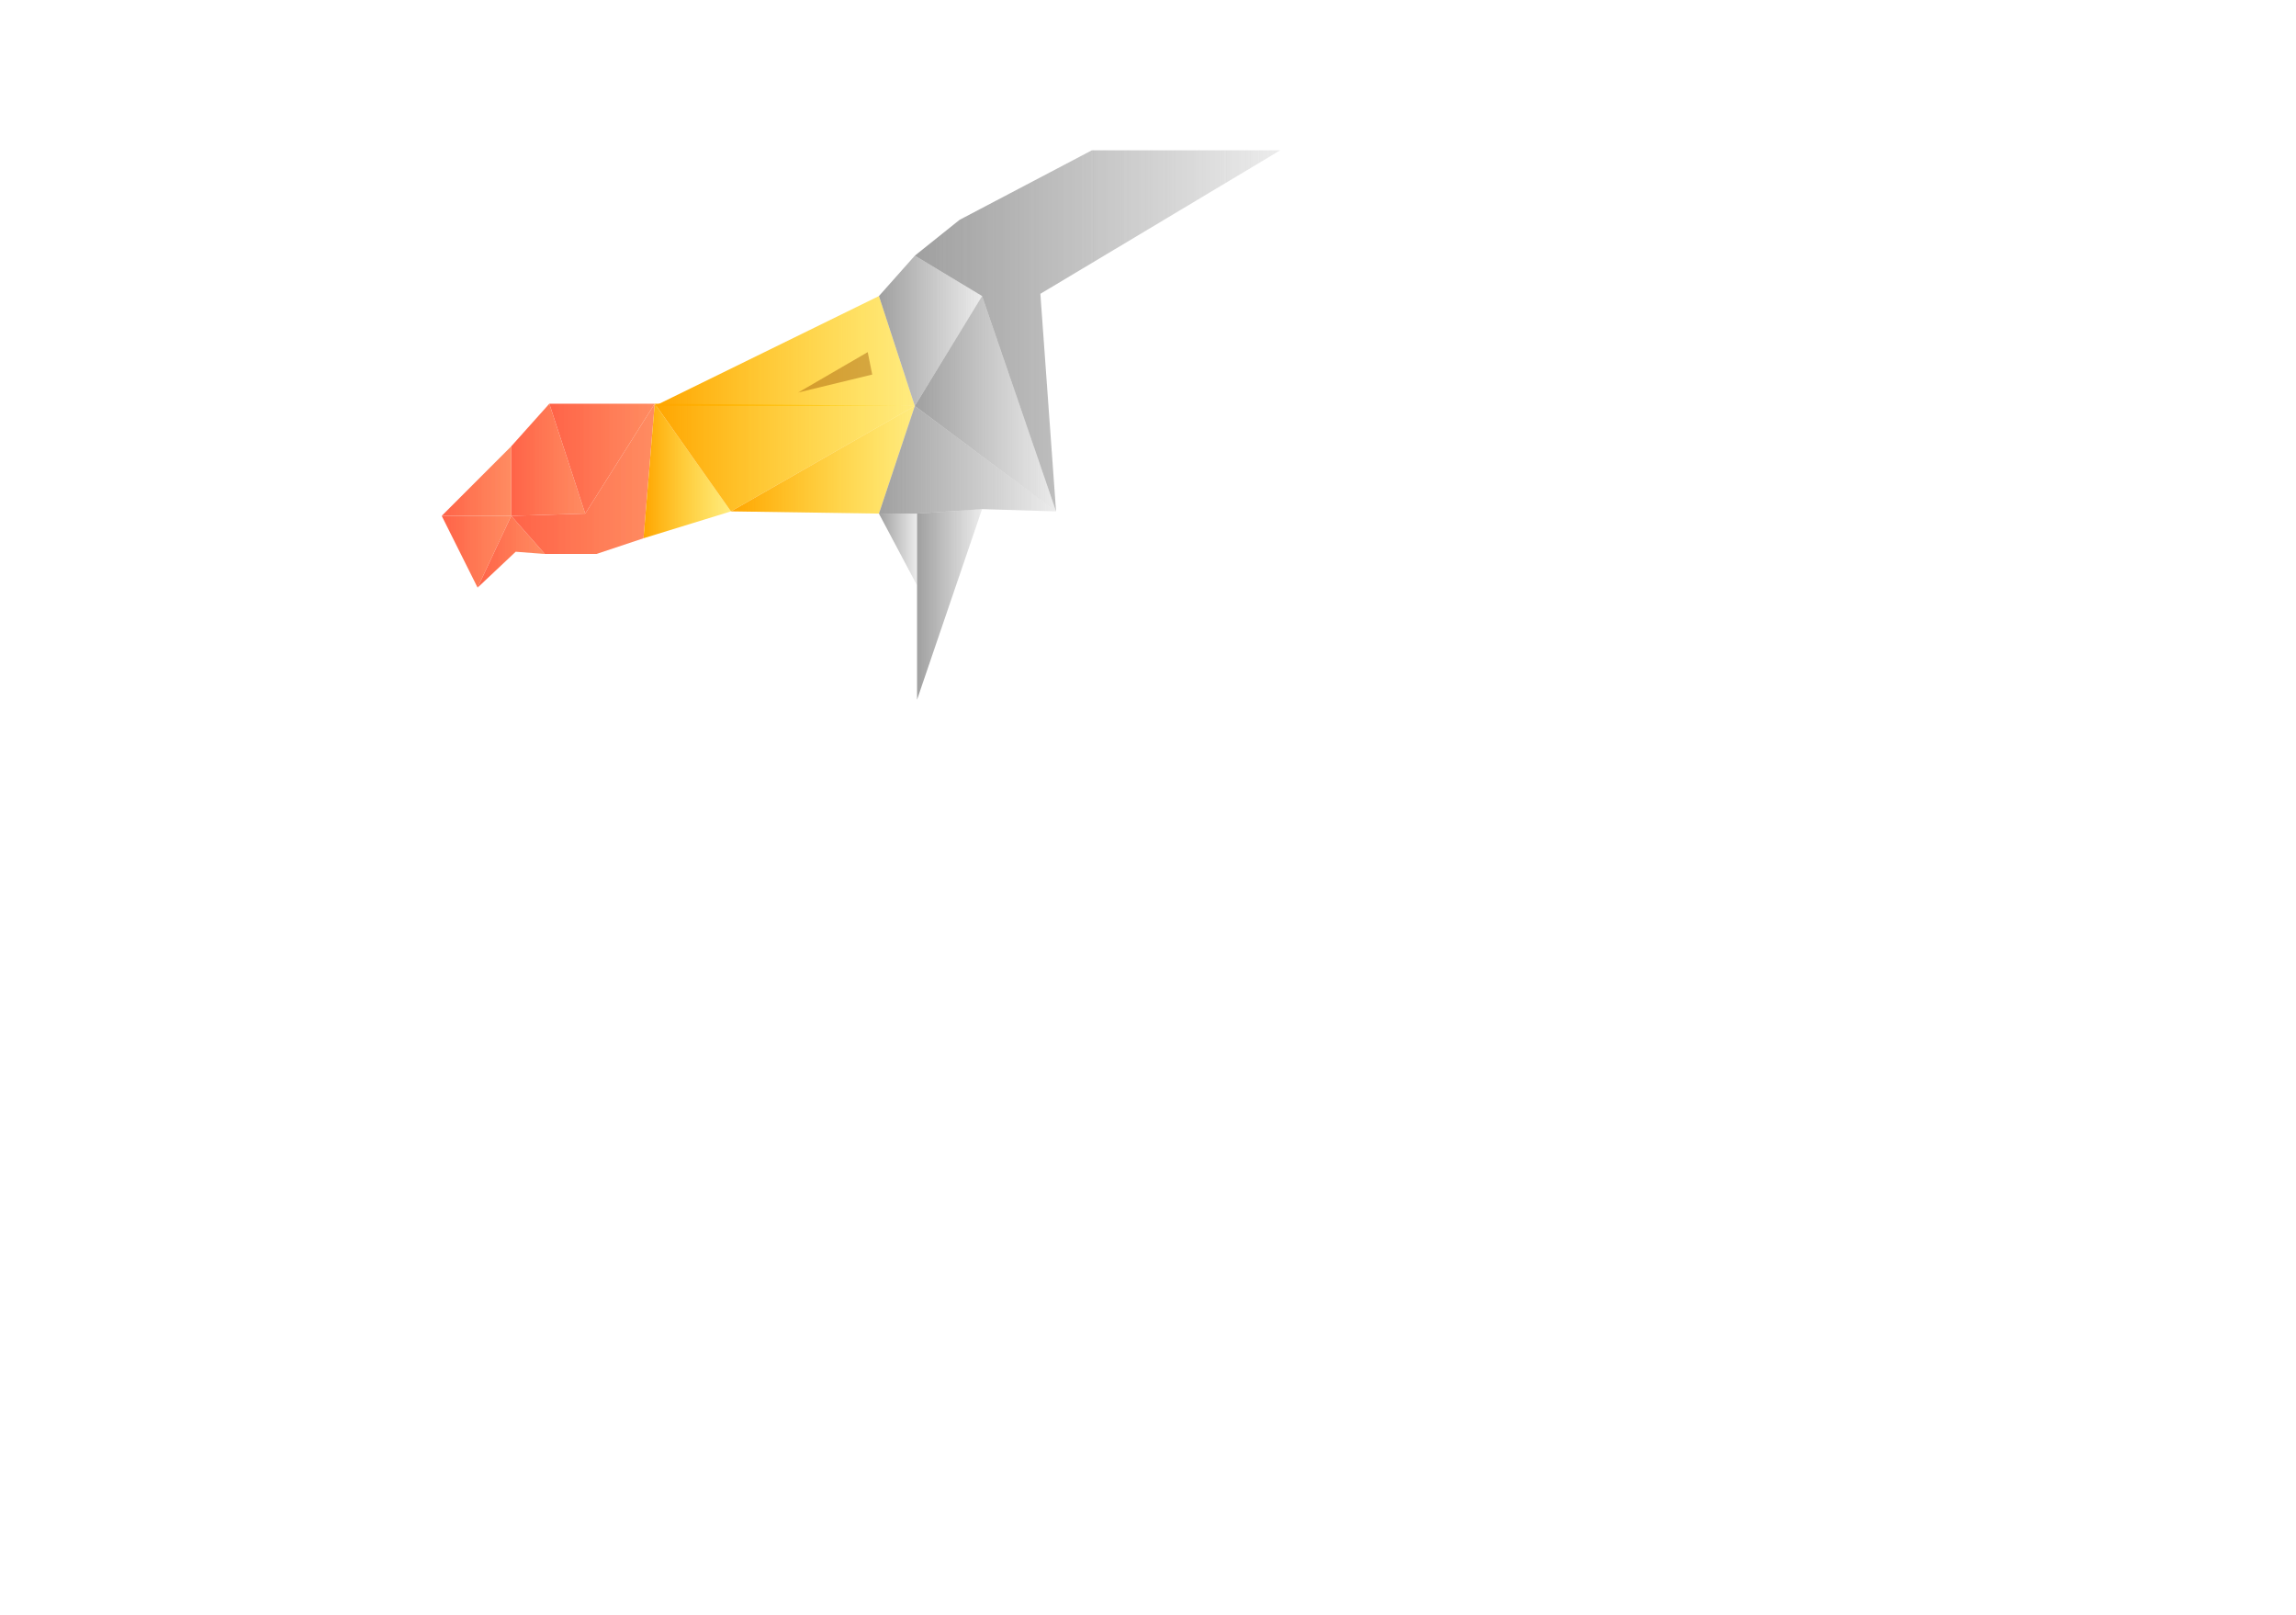
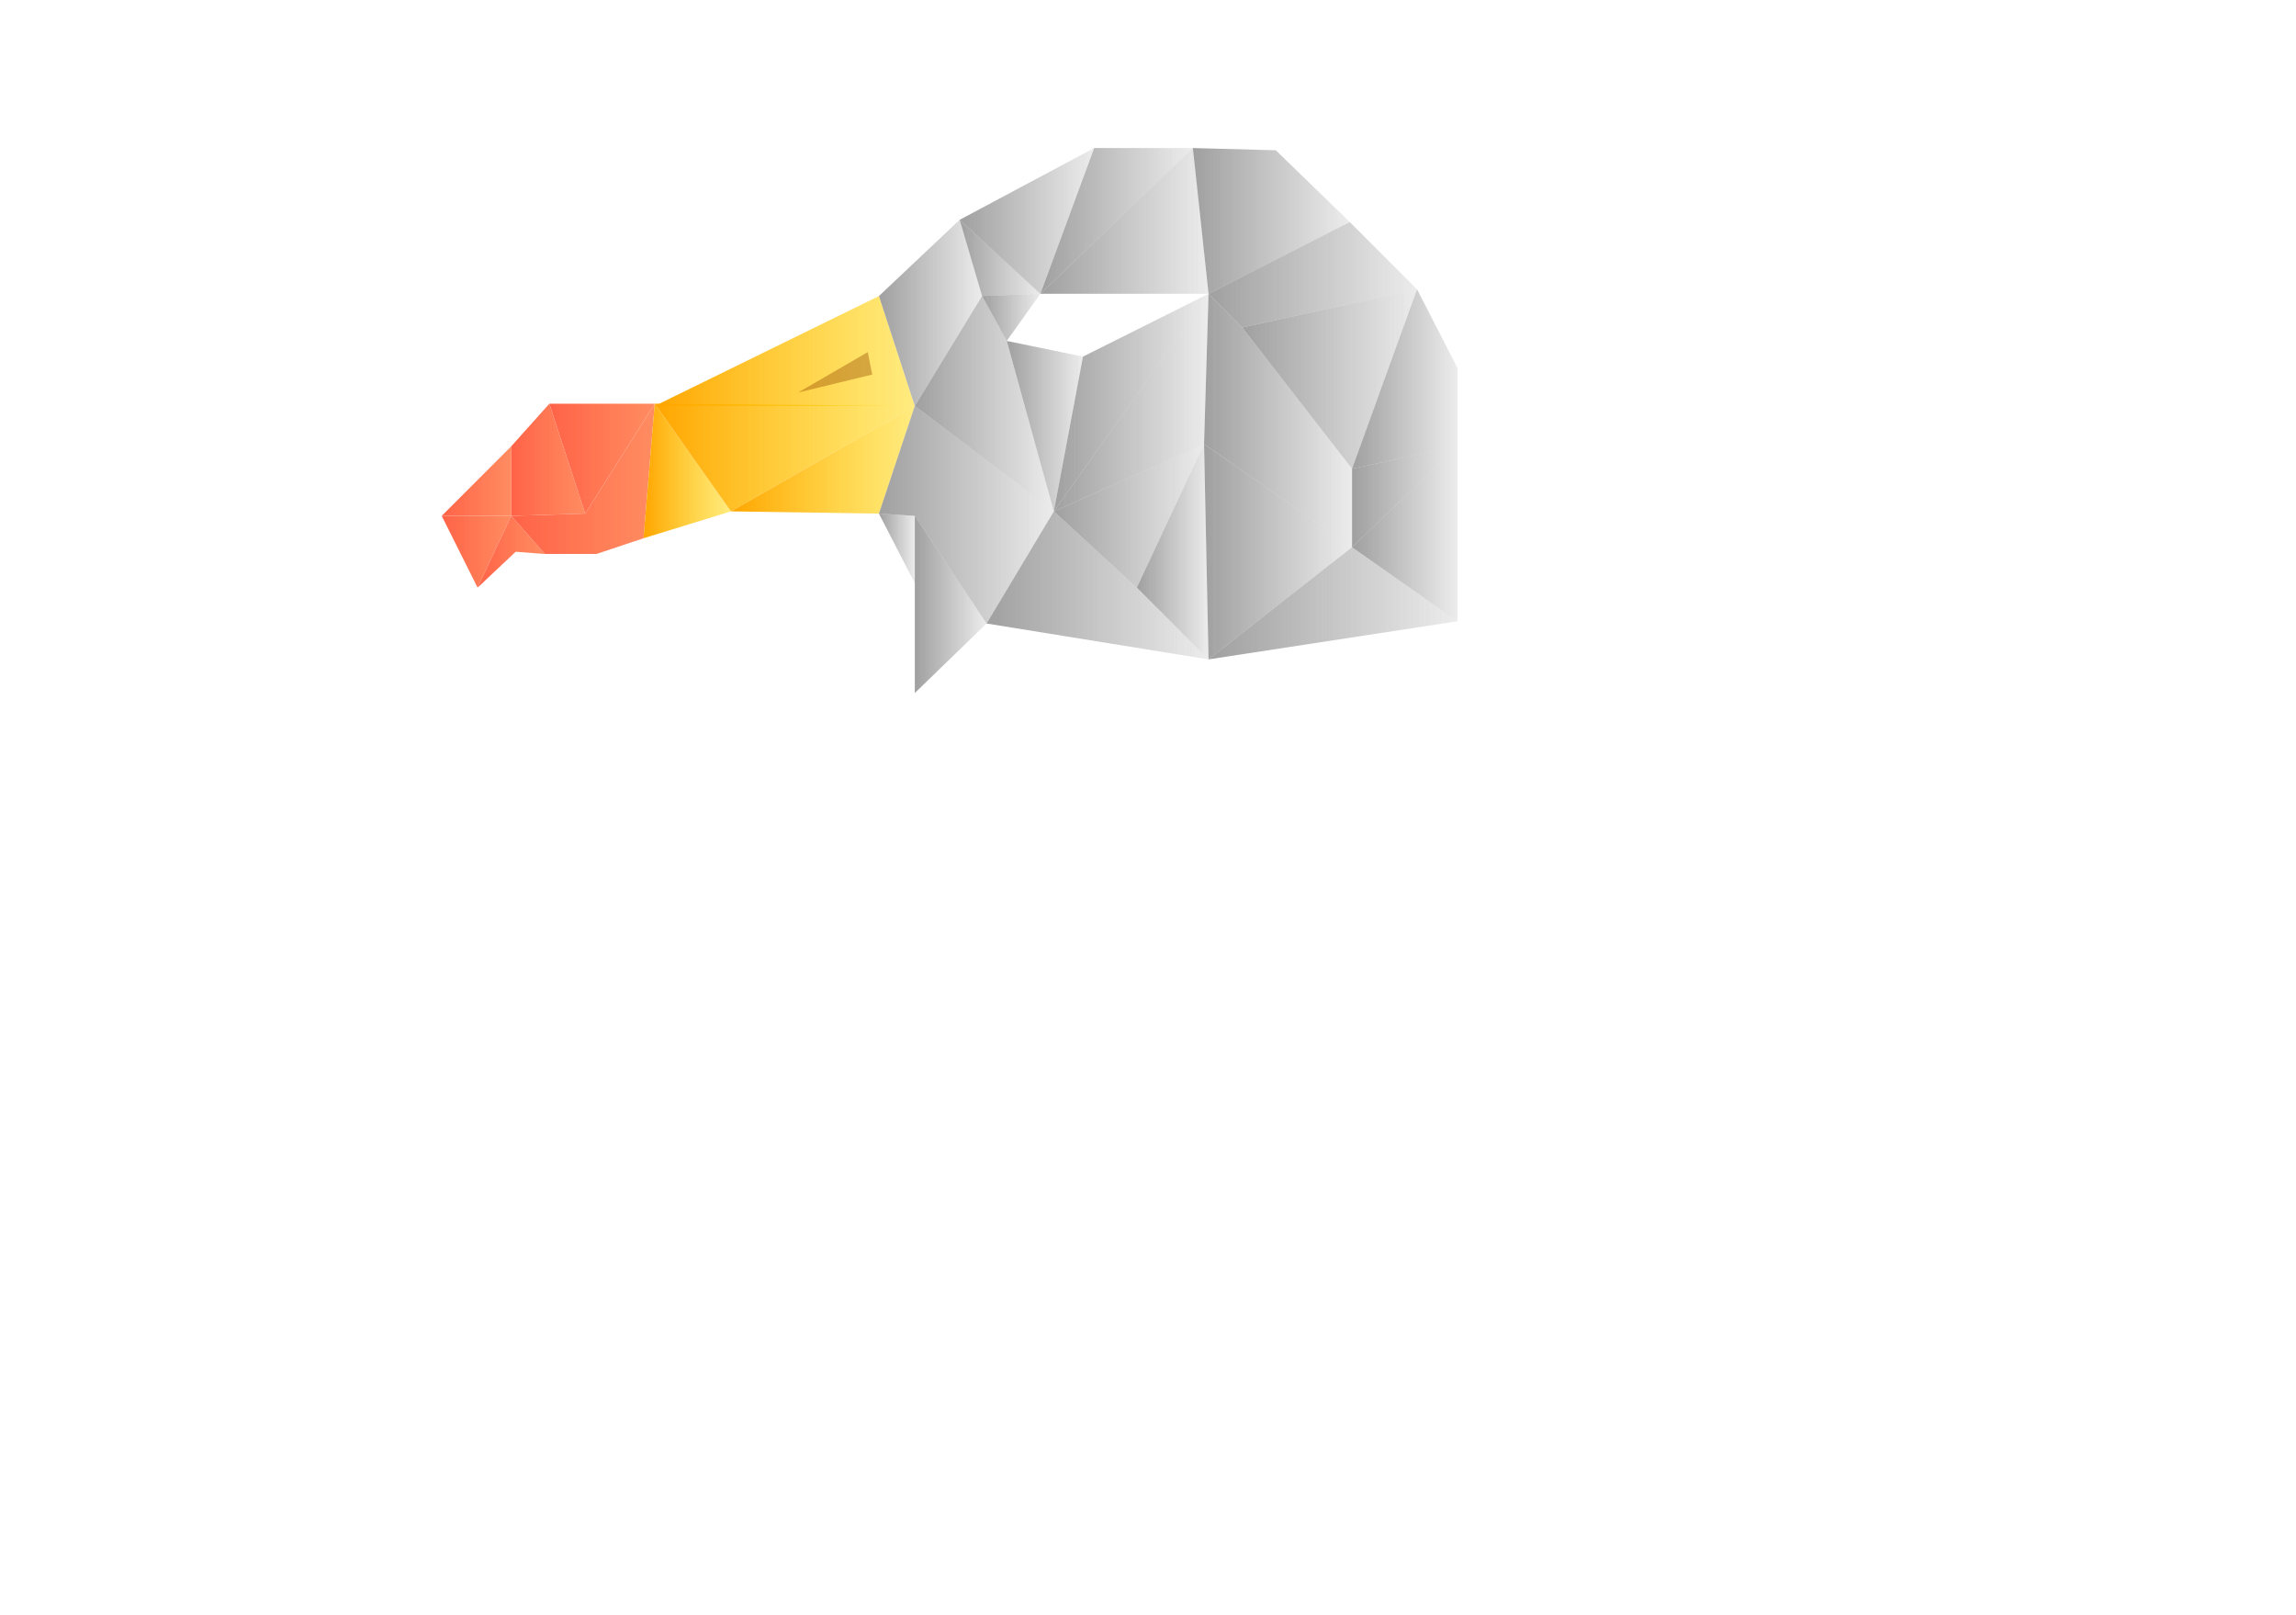
<svg xmlns="http://www.w3.org/2000/svg" width="1024 px" height="720 px" viewBox="0 0 1024 720" version="1.1">
  <defs>
    <filter id="__none__">
      <feGaussianBlur stdDeviation="0" />
    </filter>
    <linearGradient id="lg0" x1="0%" y1="0%" x2="100%" y2="0%">
      <stop offset="0%" style="stop-color:rgba(255, 99, 71, 255);stop-opacity:1" />
      <stop offset="100%" style="stop-color:rgba(255, 127, 80, 255);stop-opacity:0.9" />
    </linearGradient>
    <linearGradient id="lg1" x1="0%" y1="0%" x2="100%" y2="0%">
      <stop offset="0%" style="stop-color:rgba(255, 165, 0, 255);stop-opacity:1" />
      <stop offset="100%" style="stop-color:rgba(255, 215, 0, 255);stop-opacity:0.5" />
    </linearGradient>
    <linearGradient id="lg2" x1="0%" y1="0%" x2="100%" y2="0%">
      <stop offset="0%" style="stop-color:rgba(128, 128, 128, 255);stop-opacity:0.75" />
      <stop offset="100%" style="stop-color:rgba(128, 128, 128, 255);stop-opacity:0.15" />
    </linearGradient>
  </defs>
  <polygon points="213,262 197,230 228,230 " style="fill:url(#lg0);stroke:rgba(0, 0, 0, 255);stroke-width:0;fill-rule:nonzero;fill-opacity:1;stroke-opacity:1;filter:url(#__none__)" />
  <polygon points="213,262 228,230 243,247 230,246 " style="fill:url(#lg0);stroke:rgba(0, 0, 0, 255);stroke-width:0;fill-rule:nonzero;fill-opacity:1;stroke-opacity:1;filter:url(#__none__)" />
  <polygon points="197,230 228,199 228,230 " style="fill:url(#lg0);stroke:rgba(0, 0, 0, 255);stroke-width:0;fill-rule:nonzero;fill-opacity:1;stroke-opacity:1;filter:url(#__none__)" />
  <polygon points="228,230 228,199 245,180 261,229 " style="fill:url(#lg0);stroke:rgba(0, 0, 0, 255);stroke-width:0;fill-rule:nonzero;fill-opacity:1;stroke-opacity:1;filter:url(#__none__)" />
  <polygon points="261,229 245,180 292,180 261,229 " style="fill:url(#lg0);stroke:rgba(0, 0, 0, 255);stroke-width:0;fill-rule:nonzero;fill-opacity:1;stroke-opacity:1;filter:url(#__none__)" />
  <polygon points="228,230 243,247 266,247 287,240 292,180 261,229 " style="fill:url(#lg0);stroke:rgba(0, 0, 0, 255);stroke-width:0;fill-rule:nonzero;fill-opacity:1;stroke-opacity:1;filter:url(#__none__)" />
  <polygon points="292,180 287,240 326,228 " style="fill:url(#lg1);stroke:rgba(0, 0, 0, 255);stroke-width:0;fill-rule:nonzero;fill-opacity:1;stroke-opacity:1;filter:url(#__none__)" />
  <polygon points="326,228 408,181 292,180 " style="fill:url(#lg1);stroke:rgba(0, 0, 0, 255);stroke-width:0;fill-rule:nonzero;fill-opacity:1;stroke-opacity:1;filter:url(#__none__)" />
  <polygon points="292,181 392,132 408,181 " style="fill:url(#lg1);stroke:rgba(0, 0, 0, 255);stroke-width:0;fill-rule:nonzero;fill-opacity:1;stroke-opacity:1;filter:url(#__none__)" />
  <polygon points="326,228 392,229 408,181 " style="fill:url(#lg1);stroke:rgba(0, 0, 0, 255);stroke-width:0;fill-rule:nonzero;fill-opacity:1;stroke-opacity:1;filter:url(#__none__)" />
  <polygon points="356,175 387,157 389,167 " style="fill:rgba(150, 75, 0, 255);stroke:rgba(0, 0, 0, 255);stroke-width:0;fill-rule:nonzero;fill-opacity:0.4;stroke-opacity:1;filter:url(#__none__)" />
-   <polygon points="392,132 408,114 438,132 408,181 " style="fill:url(#lg2);stroke:rgba(0, 0, 0, 255);stroke-width:0;fill-rule:nonzero;fill-opacity:1;stroke-opacity:1;filter:url(#__none__)" />
-   <polygon points="408,181 392,229 409,229 438,227 471,228 " style="fill:url(#lg2);stroke:rgba(0, 0, 0, 255);stroke-width:0;fill-rule:nonzero;fill-opacity:1;stroke-opacity:1;filter:url(#__none__)" />
-   <polygon points="408,181 471,228 438,132 " style="fill:url(#lg2);stroke:rgba(0, 0, 0, 255);stroke-width:0;fill-rule:nonzero;fill-opacity:1;stroke-opacity:1;filter:url(#__none__)" />
-   <polygon points="392,229 409,229 409,261 " style="fill:url(#lg2);stroke:rgba(0, 0, 0, 255);stroke-width:0;fill-rule:nonzero;fill-opacity:1;stroke-opacity:1;filter:url(#__none__)" />
-   <polygon points="409,229 409,312 438,227 " style="fill:url(#lg2);stroke:rgba(0, 0, 0, 255);stroke-width:0;fill-rule:nonzero;fill-opacity:1;stroke-opacity:1;filter:url(#__none__)" />
-   <polygon points="438,132 471,228 464,131 571,67 487,67 428,98 408,114 " style="fill:url(#lg2);stroke:rgba(0, 0, 0, 255);stroke-width:0;fill-rule:nonzero;fill-opacity:1;stroke-opacity:1;filter:url(#__none__)" />
+   <polygon points="392,132 428,98 438,132 408,181 " style="fill:url(#lg2);stroke:rgba(0, 0, 0, 255);stroke-width:0;fill-rule:nonzero;fill-opacity:1;stroke-opacity:1;filter:url(#__none__)" />
+   <polygon points="428,98 438,132 464,131 " style="fill:url(#lg2);stroke:rgba(0, 0, 0, 255);stroke-width:0;fill-rule:nonzero;fill-opacity:1;stroke-opacity:1;filter:url(#__none__)" />
+   <polygon points="428,98 464,131 488,66 " style="fill:url(#lg2);stroke:rgba(0, 0, 0, 255);stroke-width:0;fill-rule:nonzero;fill-opacity:1;stroke-opacity:1;filter:url(#__none__)" />
+   <polygon points="488,66 464,131 532,66 " style="fill:url(#lg2);stroke:rgba(0, 0, 0, 255);stroke-width:0;fill-rule:nonzero;fill-opacity:1;stroke-opacity:1;filter:url(#__none__)" />
+   <polygon points="532,66 464,131 539,131 " style="fill:url(#lg2);stroke:rgba(0, 0, 0, 255);stroke-width:0;fill-rule:nonzero;fill-opacity:1;stroke-opacity:1;filter:url(#__none__)" />
+   <polygon points="532,66 539,131 602,99 569,67 " style="fill:url(#lg2);stroke:rgba(0, 0, 0, 255);stroke-width:0;fill-rule:nonzero;fill-opacity:1;stroke-opacity:1;filter:url(#__none__)" />
+   <polygon points="539,131 602,99 632,129 554,146 " style="fill:url(#lg2);stroke:rgba(0, 0, 0, 255);stroke-width:0;fill-rule:nonzero;fill-opacity:1;stroke-opacity:1;filter:url(#__none__)" />
+   <polygon points="554,146 632,129 603,209 " style="fill:url(#lg2);stroke:rgba(0, 0, 0, 255);stroke-width:0;fill-rule:nonzero;fill-opacity:1;stroke-opacity:1;filter:url(#__none__)" />
+   <polygon points="603,209 632,129 650,164 650,199 " style="fill:url(#lg2);stroke:rgba(0, 0, 0, 255);stroke-width:0;fill-rule:nonzero;fill-opacity:1;stroke-opacity:1;filter:url(#__none__)" />
+   <polygon points="603,209 650,199 603,244 " style="fill:url(#lg2);stroke:rgba(0, 0, 0, 255);stroke-width:0;fill-rule:nonzero;fill-opacity:1;stroke-opacity:1;filter:url(#__none__)" />
+   <polygon points="603,244 650,199 650,277 " style="fill:url(#lg2);stroke:rgba(0, 0, 0, 255);stroke-width:0;fill-rule:nonzero;fill-opacity:1;stroke-opacity:1;filter:url(#__none__)" />
+   <polygon points="408,181 438,132 449,152 470,228 " style="fill:url(#lg2);stroke:rgba(0, 0, 0, 255);stroke-width:0;fill-rule:nonzero;fill-opacity:1;stroke-opacity:1;filter:url(#__none__)" />
+   <polygon points="438,132 464,131 449,152 " style="fill:url(#lg2);stroke:rgba(0, 0, 0, 255);stroke-width:0;fill-rule:nonzero;fill-opacity:1;stroke-opacity:1;filter:url(#__none__)" />
+   <polygon points="408,181 392,229 408,230 440,278 470,228 " style="fill:url(#lg2);stroke:rgba(0, 0, 0, 255);stroke-width:0;fill-rule:nonzero;fill-opacity:1;stroke-opacity:1;filter:url(#__none__)" />
+   <polygon points="392,229 408,230 408,260 " style="fill:url(#lg2);stroke:rgba(0, 0, 0, 255);stroke-width:0;fill-rule:nonzero;fill-opacity:1;stroke-opacity:1;filter:url(#__none__)" />
+   <polygon points="408,230 408,309 440,278 " style="fill:url(#lg2);stroke:rgba(0, 0, 0, 255);stroke-width:0;fill-rule:nonzero;fill-opacity:1;stroke-opacity:1;filter:url(#__none__)" />
+   <polygon points="483,159 470,228 539,131 " style="fill:url(#lg2);stroke:rgba(0, 0, 0, 255);stroke-width:0;fill-rule:nonzero;fill-opacity:1;stroke-opacity:1;filter:url(#__none__)" />
+   <polygon points="470,228 539,131 537,198 " style="fill:url(#lg2);stroke:rgba(0, 0, 0, 255);stroke-width:0;fill-rule:nonzero;fill-opacity:1;stroke-opacity:1;filter:url(#__none__)" />
+   <polygon points="539,131 554,146 603,209 603,244 537,198 " style="fill:url(#lg2);stroke:rgba(0, 0, 0, 255);stroke-width:0;fill-rule:nonzero;fill-opacity:1;stroke-opacity:1;filter:url(#__none__)" />
+   <polygon points="470,228 537,198 507,262 " style="fill:url(#lg2);stroke:rgba(0, 0, 0, 255);stroke-width:0;fill-rule:nonzero;fill-opacity:1;stroke-opacity:1;filter:url(#__none__)" />
+   <polygon points="440,278 470,228 507,262 539,294 " style="fill:url(#lg2);stroke:rgba(0, 0, 0, 255);stroke-width:0;fill-rule:nonzero;fill-opacity:1;stroke-opacity:1;filter:url(#__none__)" />
+   <polygon points="507,262 537,198 539,294 " style="fill:url(#lg2);stroke:rgba(0, 0, 0, 255);stroke-width:0;fill-rule:nonzero;fill-opacity:1;stroke-opacity:1;filter:url(#__none__)" />
+   <polygon points="537,198 603,244 539,294 " style="fill:url(#lg2);stroke:rgba(0, 0, 0, 255);stroke-width:0;fill-rule:nonzero;fill-opacity:1;stroke-opacity:1;filter:url(#__none__)" />
+   <polygon points="539,294 603,244 650,277 " style="fill:url(#lg2);stroke:rgba(0, 0, 0, 255);stroke-width:0;fill-rule:nonzero;fill-opacity:1;stroke-opacity:1;filter:url(#__none__)" />
+   <polygon points="449,152 483,159 470,228 " style="fill:url(#lg2);stroke:rgba(0, 0, 0, 255);stroke-width:0;fill-rule:nonzero;fill-opacity:1;stroke-opacity:1;filter:url(#__none__)" />
</svg>
